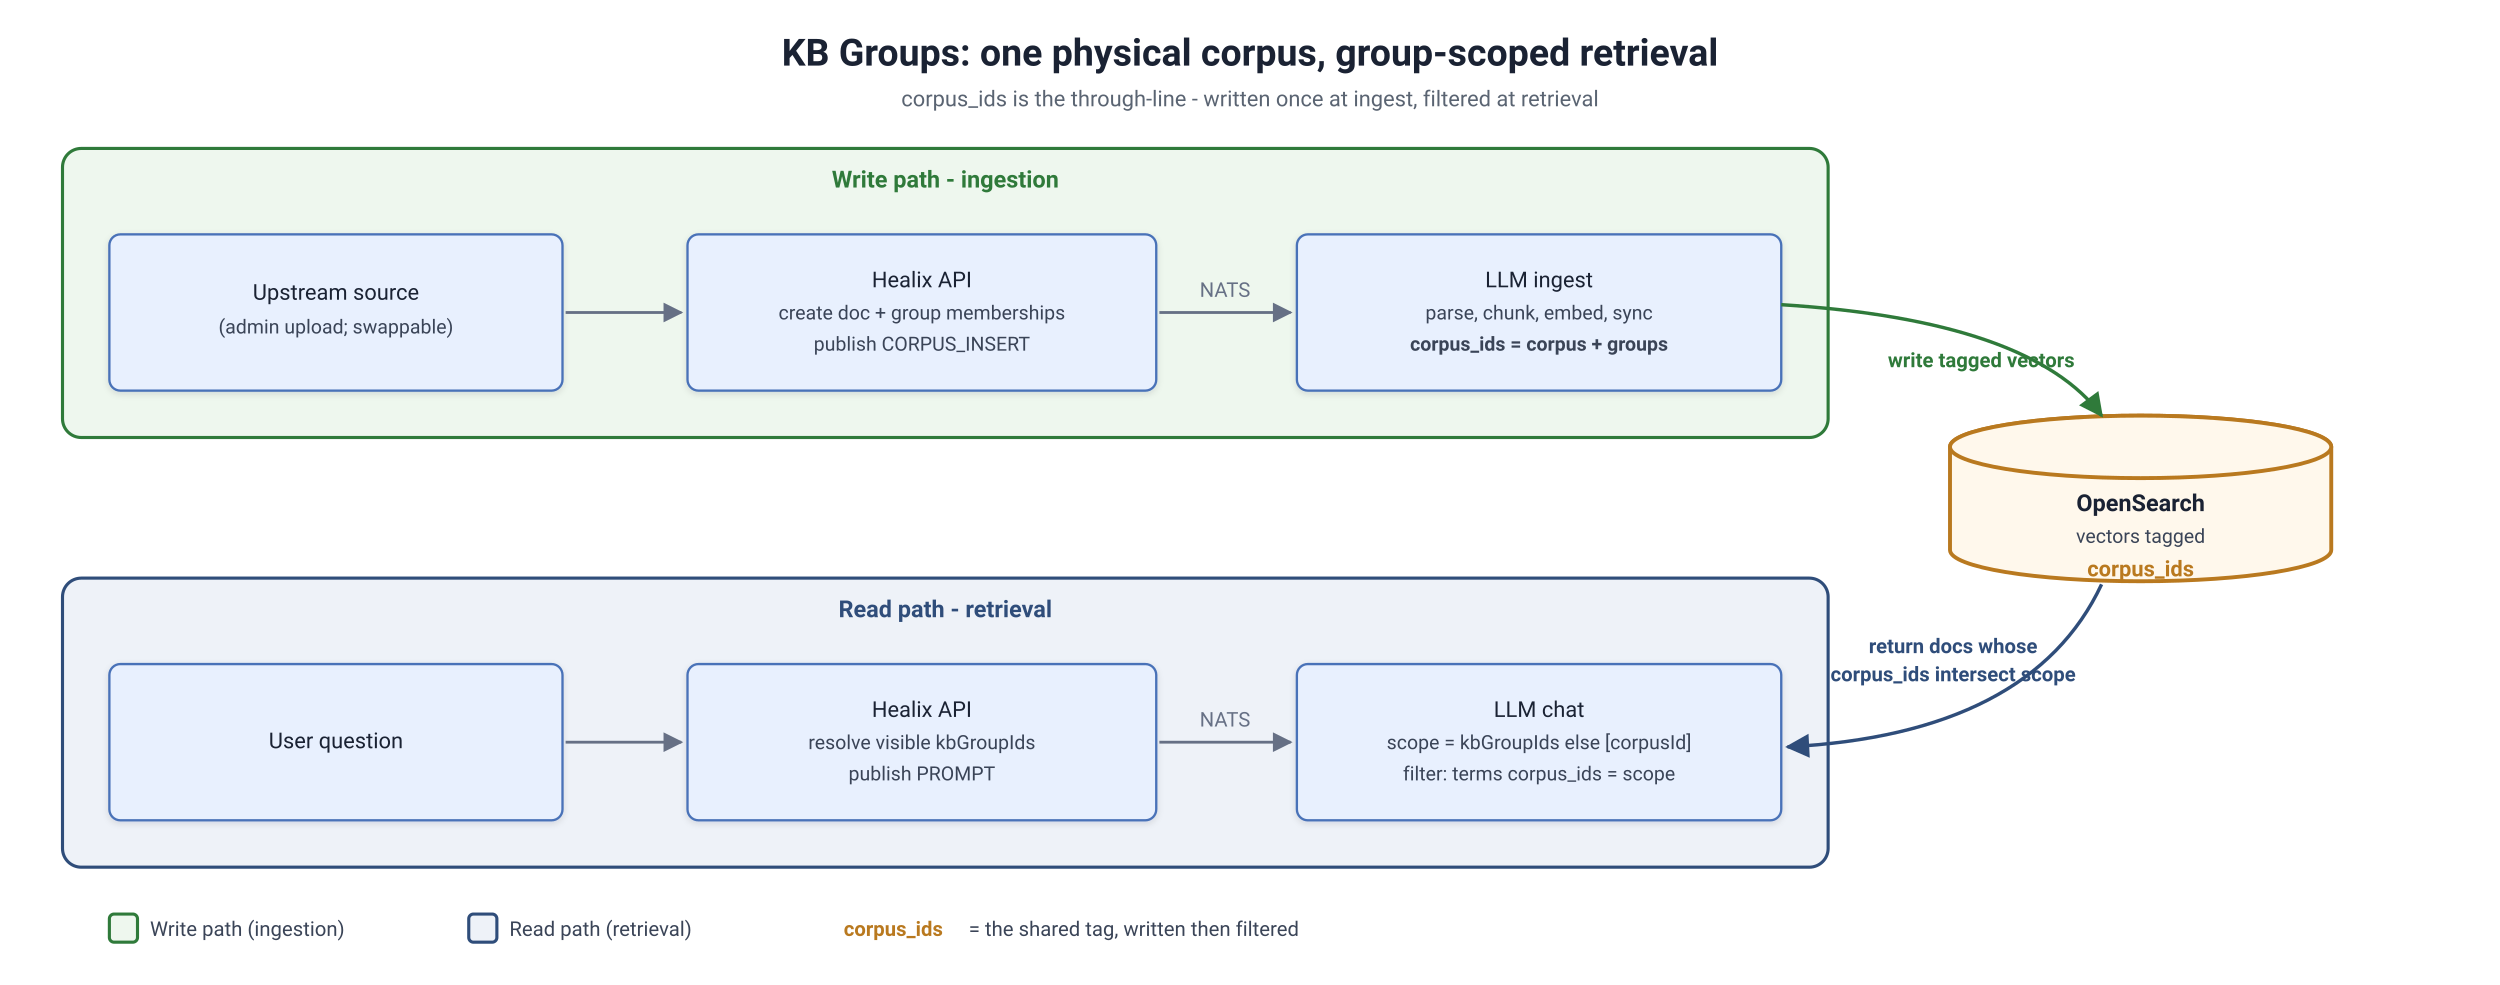
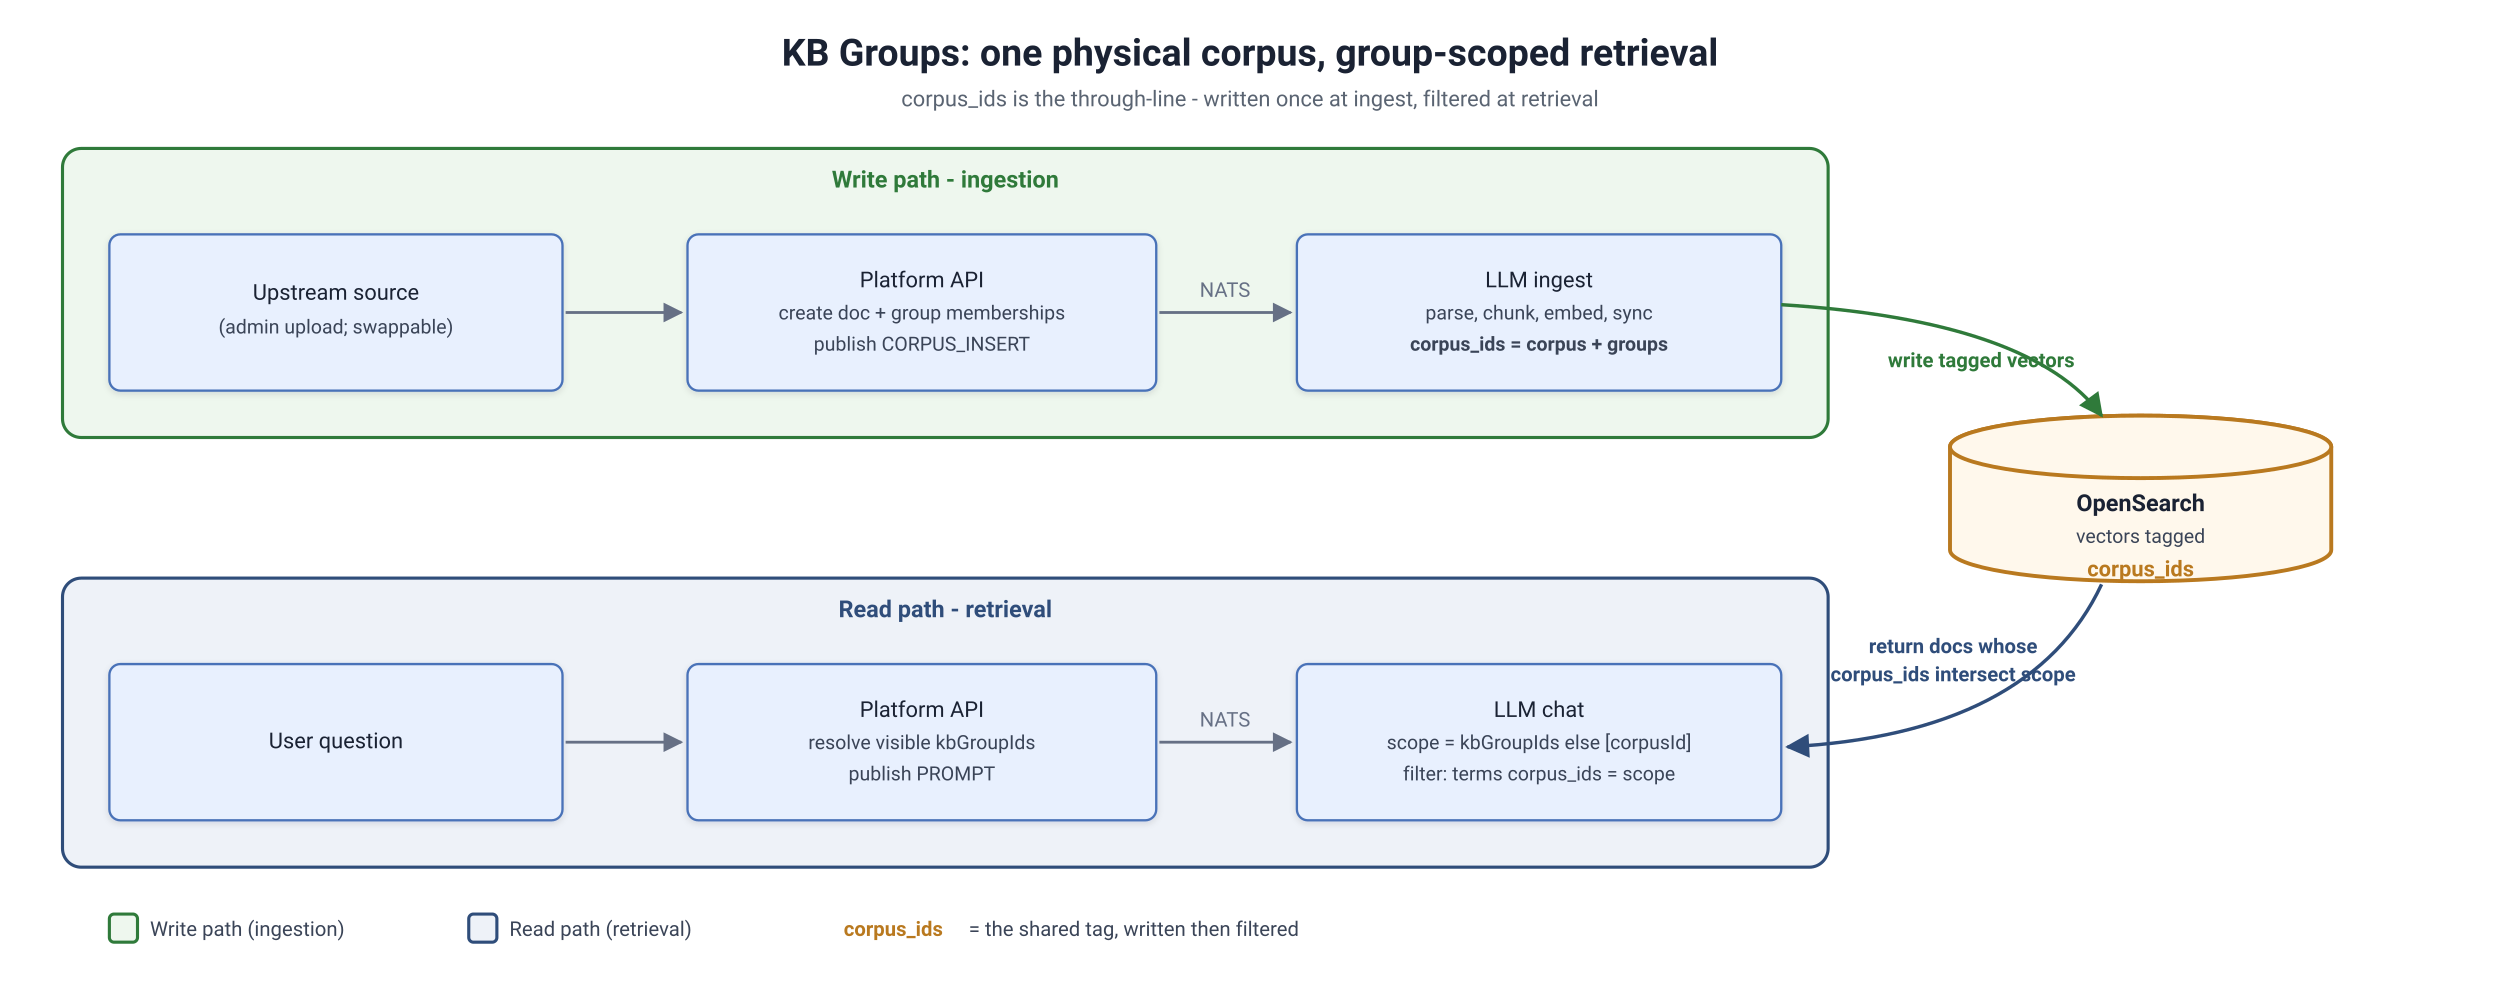
<svg xmlns="http://www.w3.org/2000/svg" viewBox="0 0 1600 630" font-family="-apple-system, BlinkMacSystemFont, Segoe UI, Roboto, Helvetica, Arial, sans-serif">
  <defs>
    <marker id="ag" viewBox="0 0 10 10" refX="9" refY="5" markerWidth="7" markerHeight="7" orient="auto-start-reverse">
      <path d="M0,0 L10,5 L0,10 z" fill="#2f7a3a" />
    </marker>
    <marker id="ab" viewBox="0 0 10 10" refX="9" refY="5" markerWidth="7" markerHeight="7" orient="auto-start-reverse">
      <path d="M0,0 L10,5 L0,10 z" fill="#2f4d7a" />
    </marker>
    <marker id="an" viewBox="0 0 10 10" refX="9" refY="5" markerWidth="7" markerHeight="7" orient="auto-start-reverse">
      <path d="M0,0 L10,5 L0,10 z" fill="#667085" />
    </marker>
    <filter id="soft" x="-20%" y="-20%" width="140%" height="140%">
      <feDropShadow dx="0" dy="1.5" stdDeviation="2" flood-color="#1a2233" flood-opacity="0.12" />
    </filter>
    <style>
      .title    { font-size:24px; font-weight:700; fill:#1a2233; text-anchor:middle; }
      .subtitle { font-size:14px; fill:#5a6472; text-anchor:middle; }
      .lane        { stroke-width:2; }
      .lane.write  { fill:#eef7ee; stroke:#2f7a3a; }
      .lane.read   { fill:#eef2f8; stroke:#2f4d7a; }
      .lane-title       { font-size:15px; font-weight:700; text-anchor:middle; }
      .lane-title.write { fill:#2f7a3a; }
      .lane-title.read  { fill:#2f4d7a; }
      .node   { fill:#e8f0fe; stroke:#4a72b8; stroke-width:1.5; }
      .hub    { fill:#fff8ec; stroke:#b9791f; stroke-width:2.5; }
      .label  { font-size:14px; fill:#1a2233; text-anchor:middle; dominant-baseline:middle; }
      .label.sm { font-size:12.5px; fill:#3a4457; }
      .label.hub { font-weight:700; }
      .accent { fill:#b9791f; font-weight:700; }
      .edge   { fill:none; stroke-width:2.2; }
      .edge.g { stroke:#2f7a3a; marker-end:url(#ag); }
      .edge.b { stroke:#2f4d7a; marker-end:url(#ab); }
      .edge.n { stroke:#667085; stroke-width:1.8; marker-end:url(#an); }
      .elabel      { font-size:13px; text-anchor:middle; }
      .elabel.g    { fill:#2f7a3a; font-weight:600; }
      .elabel.b    { fill:#2f4d7a; font-weight:600; }
      .elabel.n    { fill:#667085; }
    </style>
  </defs>
  <text class="title" x="800" y="42">KB Groups: one physical corpus, group-scoped retrieval</text>
  <text class="subtitle" x="800" y="68">corpus_ids is the through-line - written once at ingest, filtered at retrieval</text>
  <g>
    <rect class="lane write" x="40" y="95" width="1130" height="185" rx="12" />
    <text class="lane-title write" x="605" y="120">Write path - ingestion</text>
    <rect class="node" x="70" y="150" width="290" height="100" rx="7" filter="url(#soft)" />
    <text class="label" x="215" y="188">Upstream source</text>
    <text class="label sm" x="215" y="210">(admin upload; swappable)</text>
    <rect class="node" x="440" y="150" width="300" height="100" rx="7" filter="url(#soft)" />
-     <text class="label" x="590" y="180">Healix API</text>
+     <text class="label" x="590" y="180">Platform API</text>
    <text class="label sm" x="590" y="201">create doc + group memberships</text>
    <text class="label sm" x="590" y="221">publish CORPUS_INSERT</text>
    <rect class="node" x="830" y="150" width="310" height="100" rx="7" filter="url(#soft)" />
    <text class="label" x="985" y="180">LLM ingest</text>
    <text class="label sm" x="985" y="201">parse, chunk, embed, sync</text>
    <text class="label sm accent" x="985" y="221">corpus_ids = corpus + groups</text>
    <path class="edge n" d="M362,200 L436,200" />
    <path class="edge n" d="M742,200 L826,200" />
    <text class="elabel n" x="784" y="190">NATS</text>
  </g>
  <g>
    <rect class="lane read" x="40" y="370" width="1130" height="185" rx="12" />
    <text class="lane-title read" x="605" y="395">Read path - retrieval</text>
    <rect class="node" x="70" y="425" width="290" height="100" rx="7" filter="url(#soft)" />
    <text class="label" x="215" y="475">User question</text>
    <rect class="node" x="440" y="425" width="300" height="100" rx="7" filter="url(#soft)" />
-     <text class="label" x="590" y="455">Healix API</text>
+     <text class="label" x="590" y="455">Platform API</text>
    <text class="label sm" x="590" y="476">resolve visible kbGroupIds</text>
    <text class="label sm" x="590" y="496">publish PROMPT</text>
    <rect class="node" x="830" y="425" width="310" height="100" rx="7" filter="url(#soft)" />
    <text class="label" x="985" y="455">LLM chat</text>
    <text class="label sm" x="985" y="476">scope = kbGroupIds else [corpusId]</text>
    <text class="label sm" x="985" y="496">filter: terms corpus_ids = scope</text>
    <path class="edge n" d="M362,475 L436,475" />
    <path class="edge n" d="M742,475 L826,475" />
    <text class="elabel n" x="784" y="465">NATS</text>
  </g>
  <g>
    <path class="hub" d="M1248,286 a122,20 0 0,1 244,0 v66 a122,20 0 0,1 -244,0 z" />
    <ellipse class="hub" cx="1370" cy="286" rx="122" ry="20" />
    <text x="1370" y="323" text-anchor="middle" dominant-baseline="middle" style="font-size:15px;font-weight:700;fill:#1a2233">OpenSearch</text>
    <text class="label sm" x="1370" y="344">vectors tagged</text>
    <text class="label accent" x="1370" y="365" font-size="14">corpus_ids</text>
  </g>
  <path class="edge g" d="M1140,195 Q1300,205 1345,266" />
  <text class="elabel g" x="1268" y="235">write tagged vectors</text>
  <path class="edge b" d="M1345,374 Q1300,470 1144,478" />
  <text class="elabel b" x="1250" y="418">return docs whose</text>
  <text class="elabel b" x="1250" y="436">corpus_ids intersect scope</text>
  <g>
    <rect x="70" y="585" width="18" height="18" rx="3" fill="#eef7ee" stroke="#2f7a3a" stroke-width="2" />
    <text x="96" y="599" font-size="13" fill="#3a4457">Write path (ingestion)</text>
    <rect x="300" y="585" width="18" height="18" rx="3" fill="#eef2f8" stroke="#2f4d7a" stroke-width="2" />
    <text x="326" y="599" font-size="13" fill="#3a4457">Read path (retrieval)</text>
    <text x="540" y="599" font-size="13" class="accent">corpus_ids</text>
    <text x="620" y="599" font-size="13" fill="#3a4457">= the shared tag, written then filtered</text>
  </g>
</svg>
